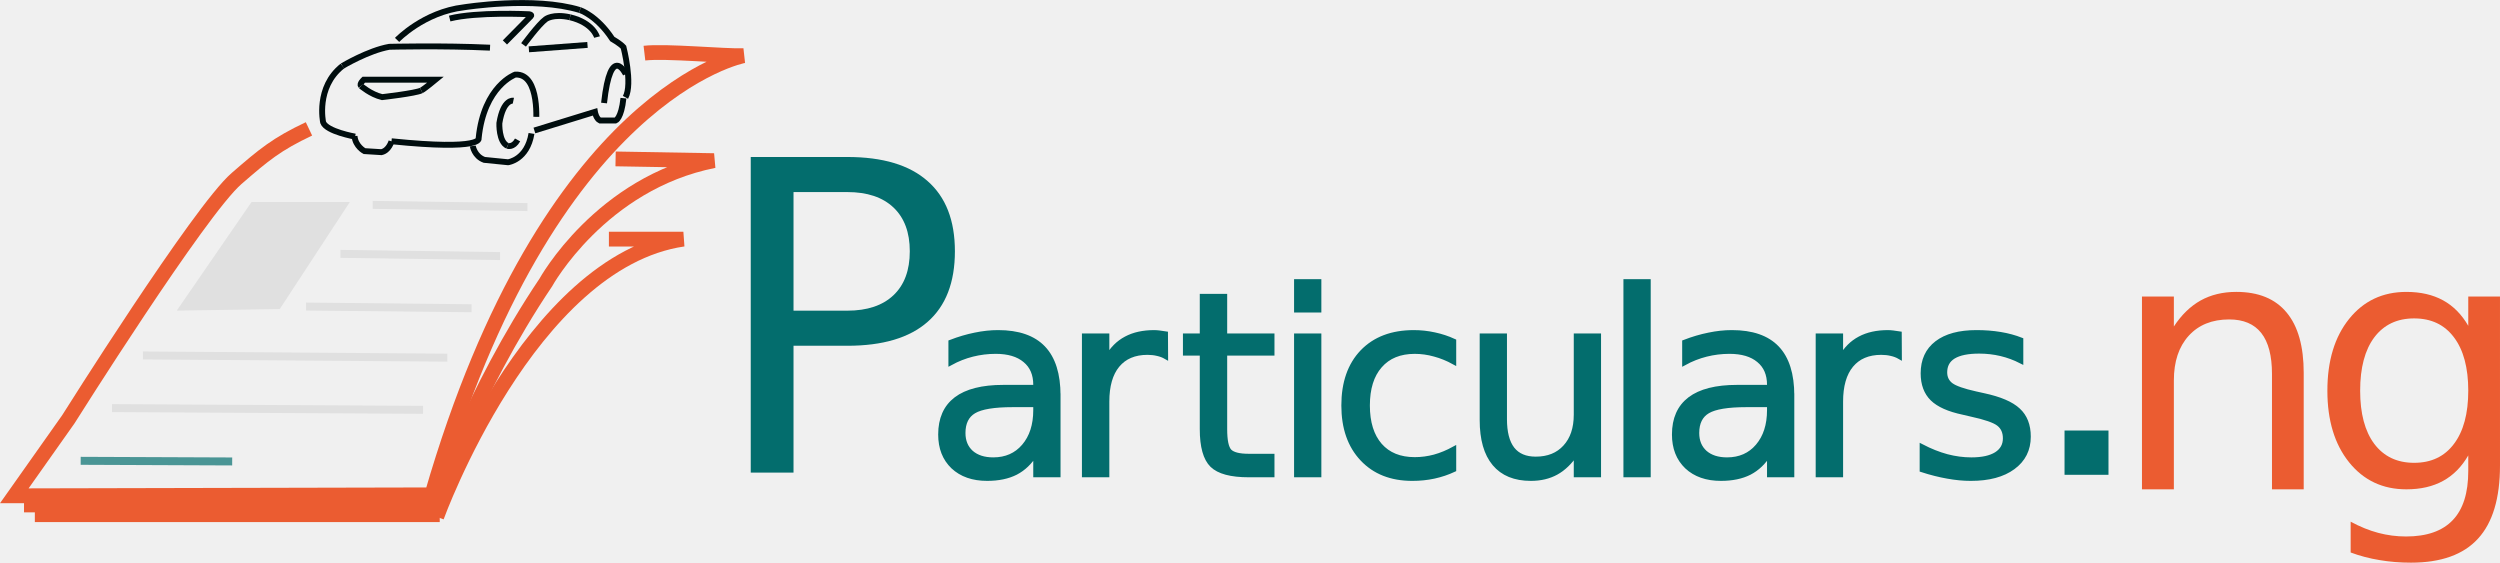
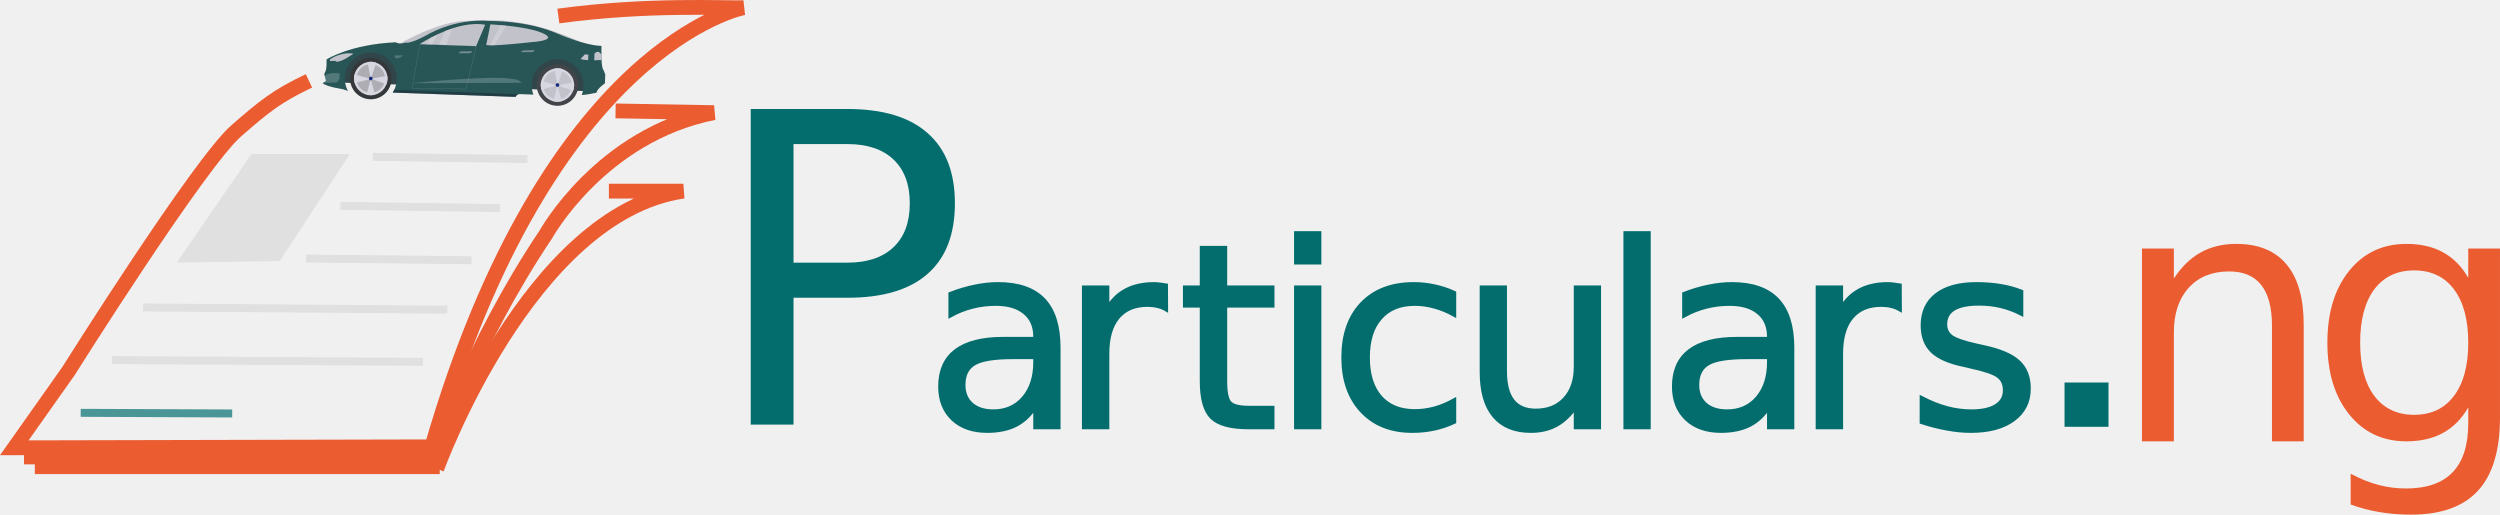
- <svg xmlns="http://www.w3.org/2000/svg" xmlns:xlink="http://www.w3.org/1999/xlink" width="422.897mm" height="95.176mm" viewBox="0 0 422.897 95.176" version="1.1" id="svg4547">
+ <svg xmlns="http://www.w3.org/2000/svg" xmlns:xlink="http://www.w3.org/1999/xlink" width="422.897mm" height="87.056mm" viewBox="0 0 422.897 87.056" version="1.1" id="svg4547">
  <defs id="defs4541">
    <linearGradient id="7db19e5e-7cc3-41df-8a16-c81cf46c1195" x1="758.38" y1="801.59" x2="758.38" y2="131.56" gradientTransform="rotate(4.65,1291.924,-1733.373)" gradientUnits="userSpaceOnUse">
      <stop offset="0" stop-color="gray" stop-opacity="0.25" id="stop1463" />
      <stop offset="0.54" stop-color="gray" stop-opacity="0.12" id="stop1465" />
      <stop offset="1" stop-color="gray" stop-opacity="0.1" id="stop1467" />
    </linearGradient>
    <linearGradient gradientUnits="userSpaceOnUse" y2="130.21" x2="378.37" y1="732.81" x1="378.37" id="a91ba363-77be-43f7-9cf6-91c4a3880d9c">
      <stop id="stop4162" stop-opacity="0.25" stop-color="gray" offset="0" />
      <stop id="stop4164" stop-opacity="0.12" stop-color="gray" offset="0.54" />
      <stop id="stop4166" stop-opacity="0.1" stop-color="gray" offset="1" />
    </linearGradient>
    <linearGradient xlink:href="#a91ba363-77be-43f7-9cf6-91c4a3880d9c" y2="248.16" x2="274.44" y1="409.32" x1="274.44" id="d1e6aa0e-d79d-4f6f-afbb-c37e9ed80ff9" />
    <linearGradient xlink:href="#a91ba363-77be-43f7-9cf6-91c4a3880d9c" y2="261.01" x2="274.44" y1="361.44" x1="274.44" id="a279b039-1afd-4281-8292-ccd5c8c9b734" />
    <clipPath transform="translate(-179 -60.54)" id="42e7b1d1-2be2-47b0-aacb-a853df270819">
      <rect height="96.93" width="143.79" y="322.72" x="381.54" data-name="&lt;Rectangle&gt;" id="cf34cfb5-9399-4bae-9cea-d47bbef6cb3a" style="fill:#ffffff" />
    </clipPath>
    <linearGradient xlink:href="#a91ba363-77be-43f7-9cf6-91c4a3880d9c" y2="454.87" x2="274.44" y1="616.03" x1="274.44" id="972637f2-71db-4198-9c75-a0854a7fe249" />
    <linearGradient xlink:href="#a91ba363-77be-43f7-9cf6-91c4a3880d9c" y2="467.72" x2="274.44" y1="568.15" x1="274.44" id="6c85befd-f960-412c-83e0-663d4b13bf85" />
    <clipPath transform="translate(-179 -60.54)" id="f66b8fac-771d-49bf-85c7-4ce29a79f723">
      <rect height="96.93" width="143.79" y="529.42" x="381.54" data-name="&lt;Rectangle&gt;" id="7439734d-5f7c-428f-88ce-e68b86a45c07" style="fill:#ffffff" />
    </clipPath>
    <linearGradient xlink:href="#a91ba363-77be-43f7-9cf6-91c4a3880d9c" gradientTransform="rotate(90,662.7,498.69)" y2="409.67" x2="688.18" y1="568.49" x1="688.18" id="013b841e-9a42-49b8-8a36-6db9ed002b72" />
    <linearGradient gradientUnits="userSpaceOnUse" y2="362.71" x2="810.6" y1="767.54" x1="810.6" id="f8cab3c1-d868-48bc-b87d-cd2075ddc26a" gradientTransform="matrix(0.2645833,0,0,0.2645833,-323.8816,-16.17965)">
      <stop id="stop4179" stop-opacity="0.25" stop-color="#b3b3b3" offset="0" />
      <stop id="stop4181" stop-opacity="0.1" stop-color="#b3b3b3" offset="0.54" />
      <stop id="stop4183" stop-opacity="0.05" stop-color="#b3b3b3" offset="1" />
    </linearGradient>
    <linearGradient gradientUnits="userSpaceOnUse" y2="487.6" x2="685.49" y1="507.08" x1="685.49" id="043d467e-585e-47c7-bb2c-06dd6f5be04b">
      <stop id="stop4186" stop-opacity="0.12" offset="0" />
      <stop id="stop4188" stop-opacity="0.09" offset="0.55" />
      <stop id="stop4190" stop-opacity="0.02" offset="1" />
    </linearGradient>
    <linearGradient xlink:href="#043d467e-585e-47c7-bb2c-06dd6f5be04b" y2="425.15" x2="774.99" y1="484.73" x1="774.99" id="be08032f-102d-431e-9b5f-1e4ebfc8159b" gradientTransform="matrix(0.2645833,0,0,0.2645833,-323.8816,-16.17965)" />
  </defs>
-   <g id="layer1" transform="translate(-66.73633,-133.7263)">
-     <g id="g12500" transform="translate(13.79378,8.576001)">
+   <g id="layer1" transform="translate(-609.8028,-149.2754)">
+     <g id="g12500" transform="translate(99.48586,20.06509)">
      <g transform="matrix(1.091498,0,0,1.091498,-11.12113,-14.39374)" id="g10814">
        <path id="path821-7" style="font-size:95.316px;font-family:'Caviar Dreams';text-anchor:end;fill:#036d6d;stroke-width:1.137" d="m 181.672,157.614 v 18.379 h 8.337 q 4.628,0 7.155,-2.392 2.527,-2.392 2.527,-6.814 0,-4.39 -2.527,-6.782 -2.527,-2.392 -7.155,-2.392 z m -6.63,-5.438 h 14.967 q 8.238,0 12.44,3.735 4.234,3.702 4.234,10.877 0,7.24 -4.234,10.942 -4.201,3.702 -12.44,3.702 h -8.337 v 19.657 h -6.63 z" />
        <path id="path823-2" style="font-size:95.316px;font-family:'Caviar Dreams';text-anchor:end;fill:#036d6d;stroke:#036d6d;stroke-width:0.67;stroke-opacity:1" d="m 215.623,190.612 q -4.312,0 -5.975,0.984 -1.663,0.984 -1.663,3.358 0,1.891 1.238,3.011 1.257,1.1 3.403,1.1 2.958,0 4.737,-2.084 1.798,-2.104 1.798,-5.578 v -0.791 z m 7.096,-1.467 v 12.333 h -3.558 v -3.281 q -1.218,1.969 -3.036,2.914 -1.818,0.926 -4.447,0.926 -3.326,0 -5.298,-1.853 -1.953,-1.872 -1.953,-4.999 0,-3.648 2.436,-5.501 2.456,-1.853 7.309,-1.853 h 4.989 v -0.347 q 0,-2.451 -1.624,-3.783 -1.605,-1.351 -4.525,-1.351 -1.856,0 -3.616,0.444 -1.76,0.444 -3.384,1.332 v -3.281 q 1.953,-0.753 3.79,-1.119 1.837,-0.386 3.577,-0.386 4.699,0 7.019,2.432 2.32,2.432 2.32,7.373 z" />
        <path id="path825-7" style="font-size:95.316px;font-family:'Caviar Dreams';text-anchor:end;fill:#036d6d;stroke:#036d6d;stroke-width:0.67;stroke-opacity:1" d="m 239.389,183.182 q -0.599,-0.347 -1.315,-0.502 -0.696,-0.174 -1.547,-0.174 -3.016,0 -4.641,1.969 -1.605,1.949 -1.605,5.616 v 11.387 h -3.577 v -21.616 h 3.577 v 3.358 q 1.121,-1.969 2.92,-2.914 1.798,-0.965 4.37,-0.965 0.367,0 0.812,0.058 0.445,0.039 0.986,0.135 z" />
        <path id="path827-3" style="font-size:95.316px;font-family:'Caviar Dreams';text-anchor:end;fill:#036d6d;stroke:#036d6d;stroke-width:0.67;stroke-opacity:1" d="m 248.546,173.725 v 6.138 h 7.328 v 2.76 h -7.328 v 11.735 q 0,2.644 0.715,3.397 0.735,0.753 2.958,0.753 h 3.655 v 2.972 h -3.655 q -4.119,0 -5.685,-1.525 -1.566,-1.544 -1.566,-5.597 v -11.735 h -2.61 v -2.76 h 2.61 v -6.138 z" />
        <path id="path829-7" style="font-size:95.316px;font-family:'Caviar Dreams';text-anchor:end;fill:#036d6d;stroke:#036d6d;stroke-width:0.67;stroke-opacity:1" d="m 259.582,179.862 h 3.558 v 21.616 h -3.558 z m 0,-8.415 h 3.558 v 4.497 h -3.558 z" />
        <path id="path831-7" style="font-size:95.316px;font-family:'Caviar Dreams';text-anchor:end;fill:#036d6d;stroke:#036d6d;stroke-width:0.67;stroke-opacity:1" d="m 284.04,180.692 v 3.32 q -1.508,-0.83 -3.036,-1.235 -1.508,-0.425 -3.055,-0.425 -3.461,0 -5.375,2.2 -1.914,2.181 -1.914,6.138 0,3.957 1.914,6.157 1.914,2.181 5.375,2.181 1.547,0 3.055,-0.405 1.528,-0.425 3.036,-1.255 v 3.281 q -1.489,0.695 -3.094,1.042 -1.586,0.347 -3.384,0.347 -4.892,0 -7.773,-3.069 -2.881,-3.069 -2.881,-8.28 0,-5.288 2.9,-8.318 2.92,-3.03 7.986,-3.03 1.644,0 3.21,0.347 1.566,0.328 3.036,1.004 z" />
        <path id="path833-4" style="font-size:95.316px;font-family:'Caviar Dreams';text-anchor:end;fill:#036d6d;stroke:#036d6d;stroke-width:0.67;stroke-opacity:1" d="m 288.348,192.948 v -13.086 h 3.558 v 12.951 q 0,3.069 1.199,4.613 1.199,1.525 3.597,1.525 2.881,0 4.544,-1.834 1.682,-1.834 1.682,-4.999 v -12.256 h 3.558 v 21.616 h -3.558 v -3.32 q -1.296,1.969 -3.016,2.934 -1.702,0.946 -3.964,0.946 -3.732,0 -5.666,-2.316 -1.934,-2.316 -1.934,-6.774 z m 8.953,-13.607 z" />
        <path id="path835-2" style="font-size:95.316px;font-family:'Caviar Dreams';text-anchor:end;fill:#036d6d;stroke:#036d6d;stroke-width:0.67;stroke-opacity:1" d="m 310.625,171.447 h 3.558 v 30.031 h -3.558 z" />
        <path id="path837-9" style="font-size:95.316px;font-family:'Caviar Dreams';text-anchor:end;fill:#036d6d;stroke:#036d6d;stroke-width:0.67;stroke-opacity:1" d="m 329.341,190.612 q -4.312,0 -5.975,0.984 -1.663,0.984 -1.663,3.358 0,1.891 1.238,3.011 1.257,1.1 3.403,1.1 2.958,0 4.737,-2.084 1.798,-2.104 1.798,-5.578 v -0.791 z m 7.096,-1.467 v 12.333 h -3.558 v -3.281 q -1.218,1.969 -3.036,2.914 -1.818,0.926 -4.447,0.926 -3.326,0 -5.298,-1.853 -1.953,-1.872 -1.953,-4.999 0,-3.648 2.436,-5.501 2.456,-1.853 7.309,-1.853 h 4.989 v -0.347 q 0,-2.451 -1.624,-3.783 -1.605,-1.351 -4.525,-1.351 -1.856,0 -3.616,0.444 -1.76,0.444 -3.384,1.332 v -3.281 q 1.953,-0.753 3.79,-1.119 1.837,-0.386 3.577,-0.386 4.699,0 7.019,2.432 2.32,2.432 2.32,7.373 z" />
        <path id="path839-4" style="font-size:95.316px;font-family:'Caviar Dreams';text-anchor:end;fill:#036d6d;stroke:#036d6d;stroke-width:0.67;stroke-opacity:1" d="m 353.106,183.182 q -0.599,-0.347 -1.315,-0.502 -0.696,-0.174 -1.547,-0.174 -3.016,0 -4.641,1.969 -1.605,1.949 -1.605,5.616 v 11.387 h -3.577 v -21.616 h 3.577 v 3.358 q 1.121,-1.969 2.92,-2.914 1.798,-0.965 4.37,-0.965 0.367,0 0.812,0.058 0.445,0.039 0.986,0.135 z" />
        <path id="path841-7" style="font-size:95.316px;font-family:'Caviar Dreams';text-anchor:end;fill:#036d6d;stroke:#036d6d;stroke-width:0.67;stroke-opacity:1" d="m 371.928,180.499 v 3.358 q -1.508,-0.772 -3.132,-1.158 -1.624,-0.386 -3.365,-0.386 -2.649,0 -3.983,0.811 -1.315,0.811 -1.315,2.432 0,1.235 0.947,1.949 0.947,0.695 3.809,1.332 l 1.218,0.27 q 3.79,0.811 5.375,2.297 1.605,1.467 1.605,4.111 0,3.011 -2.398,4.767 -2.378,1.756 -6.555,1.756 -1.74,0 -3.635,-0.347 -1.876,-0.328 -3.964,-1.004 v -3.667 q 1.972,1.023 3.887,1.544 1.914,0.502 3.79,0.502 2.514,0 3.867,-0.849 1.354,-0.868 1.354,-2.432 0,-1.448 -0.986,-2.22 -0.967,-0.772 -4.273,-1.486 l -1.238,-0.29 q -3.307,-0.695 -4.776,-2.123 -1.47,-1.448 -1.47,-3.957 0,-3.049 2.166,-4.709 2.166,-1.66 6.149,-1.66 1.972,0 3.713,0.289 1.74,0.29 3.21,0.869 z" />
        <path id="path843-5" style="font-size:95.316px;font-family:'Caviar Dreams';text-anchor:end;fill:#036d6d;stroke-width:1.024" d="m 378.652,194.568 h 6.811 v 6.862 h -6.811 z" />
        <path id="path845-5" style="font-size:95.316px;font-family:'Caviar Dreams';text-anchor:end;fill:#eb5c31;stroke-width:0.926" d="m 415.719,185.648 v 18.032 h -4.917 V 185.808 q 0,-4.241 -1.657,-6.349 -1.657,-2.107 -4.971,-2.107 -3.982,0 -6.28,2.534 -2.298,2.534 -2.298,6.909 v 16.885 h -4.944 v -29.876 h 4.944 v 4.641 q 1.764,-2.694 4.142,-4.028 2.405,-1.334 5.532,-1.334 5.158,0 7.804,3.201 2.646,3.174 2.646,9.363 z" />
        <path id="path847-1" style="font-size:95.316px;font-family:'Caviar Dreams';text-anchor:end;fill:#eb5c31;stroke-width:0.926" d="m 441.222,188.396 q 0,-5.335 -2.218,-8.269 -2.191,-2.934 -6.173,-2.934 -3.955,0 -6.173,2.934 -2.191,2.934 -2.191,8.269 0,5.308 2.191,8.243 2.218,2.934 6.173,2.934 3.982,0 6.173,-2.934 2.218,-2.934 2.218,-8.243 z m 4.917,11.577 q 0,7.629 -3.394,11.337 -3.394,3.735 -10.396,3.735 -2.592,0 -4.891,-0.4 -2.298,-0.373 -4.463,-1.174 v -4.775 q 2.165,1.174 4.276,1.734 2.111,0.56 4.303,0.56 4.837,0 7.242,-2.534 2.405,-2.507 2.405,-7.602 v -2.427 q -1.523,2.641 -3.902,3.948 -2.379,1.307 -5.692,1.307 -5.505,0 -8.873,-4.188 -3.367,-4.188 -3.367,-11.097 0,-6.936 3.367,-11.124 3.367,-4.188 8.873,-4.188 3.314,0 5.692,1.307 2.379,1.307 3.902,3.948 v -4.535 h 4.917 z" />
      </g>
      <path id="path5094" d="m 161.954,134.139 c 3.598,-0.421 13.658,0.549 16.796,0.43 0,0 -33.06,6.097 -52.759,74.285 l -70.63,0.165 9.137,-12.934 c 0,0 22.213,-35.334 28.462,-40.737 4.658,-4.037 6.745,-5.791 12.246,-8.398" style="fill:none;fill-opacity:1;stroke:#eb5c31;stroke-width:2.5;stroke-linecap:butt;stroke-linejoin:miter;stroke-miterlimit:4;stroke-dasharray:none;stroke-opacity:1" />
      <g style="stroke:#eb5c31;stroke-width:2.29;stroke-miterlimit:4;stroke-dasharray:none;stroke-opacity:1" transform="matrix(1.091498,0,0,1.091498,-10.90196,-14.22614)" id="g5130">
        <path style="fill:none;fill-opacity:1;stroke:#eb5c31;stroke-width:2.29;stroke-linecap:butt;stroke-linejoin:miter;stroke-miterlimit:4;stroke-dasharray:none;stroke-opacity:1" d="m 125.639,206.274 c 0,0 5.974,-17.745 17.438,-34.795 0,0 8.492,-15.414 26.065,-18.892 l -15.247,-0.267" id="path5096" />
        <path style="fill:none;fill-opacity:1;stroke:#eb5c31;stroke-width:2.29;stroke-linecap:butt;stroke-linejoin:miter;stroke-miterlimit:4;stroke-dasharray:none;stroke-opacity:1" d="M 126.105,205.952 H 62.214" id="path5110" />
      </g>
      <g style="stroke:#eb5c31;stroke-width:2.29;stroke-miterlimit:4;stroke-dasharray:none;stroke-opacity:1" transform="matrix(1.091498,0,0,1.091498,-10.90363,-14.52009)" id="g5126">
        <path style="fill:none;fill-opacity:1;stroke:#eb5c31;stroke-width:2.29;stroke-linecap:butt;stroke-linejoin:miter;stroke-miterlimit:4;stroke-dasharray:none;stroke-opacity:1" d="m 126.168,208.065 c 0,0 14.314,-39.569 38.235,-43.043 h -11.543" id="path5100" />
        <path style="fill:none;fill-opacity:1;stroke:#eb5c31;stroke-width:2.29;stroke-linecap:butt;stroke-linejoin:miter;stroke-miterlimit:4;stroke-dasharray:none;stroke-opacity:1" d="M 126.642,207.729 H 63.894" id="path5112" />
      </g>
      <rect id="rect4264" transform="matrix(0.9999738,0.0072431,-0.00242241,0.9999971,0,0)" height="1.349" width="51.492" y="184.041" x="77.571" style="fill:#e0e0e0;stroke-width:0.22" />
      <rect id="rect4266" transform="matrix(0.999985,0.00547696,-0.0032036,0.9999949,0,0)" height="1.349" width="52.62" y="193.116" x="72.51" style="fill:#e0e0e0;stroke-width:0.253" />
      <rect id="rect4268" transform="rotate(0.2400009)" height="1.349" width="25.63" y="202.146" x="67.44" style="opacity:0.7;fill:#036d6d;fill-opacity:1;stroke-width:0.289" />
      <rect id="rect4264-4" transform="matrix(0.9999046,0.01381415,-0.00127005,0.9999992,0,0)" height="1.349" width="26.998" y="165.891" x="110.754" style="fill:#e0e0e0;stroke-width:0.159" />
      <rect id="rect4266-4" transform="matrix(0.999947,0.01029506,-0.00170425,0.9999986,0,0)" height="1.349" width="27.994" y="175.25" x="105.021" style="fill:#e0e0e0;stroke-width:0.184" />
      <rect id="rect4264-4-0" transform="matrix(0.9998985,0.01424533,-0.0012316,0.9999992,0,0)" height="1.349" width="26.181" y="157.479" x="116.196" style="fill:#e0e0e0;stroke-width:0.157" />
      <path id="path6710" d="m 82.84,177.693 12.654,-18.376 H 112.123 l -11.856,18.114 z" style="fill:#e0e0e0;fill-opacity:1;stroke:none;stroke-width:0.289;stroke-linecap:butt;stroke-linejoin:miter;stroke-miterlimit:4;stroke-dasharray:none;stroke-opacity:1" />
      <g transform="matrix(1.091271,0,0,1.091271,100.9455,-2.039636)" style="stroke:#000d0e;stroke-width:0.916;stroke-miterlimit:4;stroke-dasharray:none;stroke-opacity:1" id="g10498">
        <path style="fill:none;stroke:#000d0e;stroke-width:0.916;stroke-linecap:butt;stroke-linejoin:miter;stroke-miterlimit:4;stroke-dasharray:none;stroke-opacity:1" d="m 45.909,118.114 c 0,0 2.629,0.837 5.015,4.482 0,0 1.245,0.709 1.738,1.274 0,0 1.462,5.661 0.304,7.775" id="path5765" />
        <path style="fill:none;stroke:#000d0e;stroke-width:0.916;stroke-linecap:butt;stroke-linejoin:miter;stroke-miterlimit:4;stroke-dasharray:none;stroke-opacity:1" d="m 53.013,128.05 c 0,0 -0.582,-1.246 -1.294,-1.31 -0.356,-0.032 -0.745,0.232 -1.109,1.094 -0.182,0.431 -0.358,1.013 -0.522,1.781 -0.082,0.384 -0.16,0.816 -0.234,1.299 -0.074,0.483 -0.144,1.018 -0.209,1.609 m -10.495,2.142 c 0.009,-0.747 -0.021,-1.741 -0.175,-2.728 -0.308,-1.975 -1.111,-3.925 -3.095,-3.824 0,0 -4.862,1.721 -5.675,9.881 0,0 0.835,1.921 -13.507,0.456" id="path5767" />
        <path style="fill:none;stroke:#000d0e;stroke-width:0.916;stroke-linecap:butt;stroke-linejoin:miter;stroke-miterlimit:4;stroke-dasharray:none;stroke-opacity:1" d="m 11.064,137.73 c 0,0 -4.44,-0.784 -4.962,-2.21 0,0 -1.185,-5.436 2.991,-8.738" id="path5769" />
        <path style="fill:none;stroke:#000d0e;stroke-width:0.916;stroke-linecap:butt;stroke-linejoin:miter;stroke-miterlimit:4;stroke-dasharray:none;stroke-opacity:1" d="m 34.278,123.131 3.945,-3.993 c 0,0 0.415,-0.292 -0.201,-0.378 0,0 -8.086,-0.4 -12.304,0.665" id="path5783" />
        <path style="fill:none;stroke:#000d0e;stroke-width:0.916;stroke-linecap:butt;stroke-linejoin:miter;stroke-miterlimit:4;stroke-dasharray:none;stroke-opacity:1" d="m 37.168,123.509 c 0,0 2.346,-3.2 3.432,-3.982 0,0 1.122,-0.883 3.769,-0.298" id="path5785" />
        <path style="fill:none;stroke:#000d0e;stroke-width:0.916;stroke-linecap:butt;stroke-linejoin:miter;stroke-miterlimit:4;stroke-dasharray:none;stroke-opacity:1" d="m 48.554,122.298 c 0,0 -0.562,-2.194 -4.185,-3.069" id="path5791" />
        <path style="fill:none;stroke:#000d0e;stroke-width:0.916;stroke-linecap:butt;stroke-linejoin:miter;stroke-miterlimit:4;stroke-dasharray:none;stroke-opacity:1" d="m 29.299,139.18 c 0,0 0.229,1.582 1.785,2.155 l 3.686,0.369 c 0,0 2.966,-0.375 3.631,-4.467" id="path5797" />
        <path style="fill:none;stroke:#000d0e;stroke-width:0.916;stroke-linecap:butt;stroke-linejoin:miter;stroke-miterlimit:4;stroke-dasharray:none;stroke-opacity:1" d="m 35.589,132.161 c 0,0 -1.556,-0.328 -2.171,3.481 0,0 -0.123,2.908 1.27,3.522" id="path5801" />
        <path style="fill:none;stroke:#000d0e;stroke-width:0.916;stroke-linecap:butt;stroke-linejoin:miter;stroke-miterlimit:4;stroke-dasharray:none;stroke-opacity:1" d="m 34.688,139.164 c 0,0 0.881,0.307 1.556,-0.921" id="path5803" />
        <path style="fill:none;stroke:#000d0e;stroke-width:0.916;stroke-linecap:butt;stroke-linejoin:miter;stroke-miterlimit:4;stroke-dasharray:none;stroke-opacity:1" d="m 38.849,136.779 9.38,-2.889 c 0,0 0.179,1.056 0.793,1.343 h 2.416 c 0,0 0.89,-0.312 1.213,-3.463" id="path5805" />
        <path style="fill:none;stroke:#000d0e;stroke-width:0.916;stroke-linecap:butt;stroke-linejoin:miter;stroke-miterlimit:4;stroke-dasharray:none;stroke-opacity:1" d="m 37.994,124.196 9.085,-0.681" id="path5819" />
        <path style="fill:none;stroke:#000d0e;stroke-width:0.916;stroke-linecap:butt;stroke-linejoin:miter;stroke-miterlimit:4;stroke-dasharray:none;stroke-opacity:1" d="m 16.699,138.45 c 0,0 -0.391,1.428 -1.559,1.69 l -2.629,-0.163 c 0,0 -1.406,-0.729 -1.546,-2.329" id="path5797-7" />
        <path style="fill:none;stroke:#000d0e;stroke-width:0.916;stroke-linecap:butt;stroke-linejoin:miter;stroke-miterlimit:4;stroke-dasharray:none;stroke-opacity:1" d="m 9.093,126.781 c 0,0 4.012,-2.401 7.268,-2.974 0,0 8.196,-0.211 15.609,0.136" id="path10449" />
        <path style="fill:none;stroke:#000d0e;stroke-width:0.916;stroke-linecap:butt;stroke-linejoin:miter;stroke-miterlimit:4;stroke-dasharray:none;stroke-opacity:1" d="m 17.566,122.74 c 0,0 4.126,-4.319 10.347,-5.053 0,0 10.881,-1.753 17.996,0.427" id="path10451" />
        <path style="fill:none;stroke:#000d0e;stroke-width:0.916;stroke-linecap:butt;stroke-linejoin:miter;stroke-miterlimit:4;stroke-dasharray:none;stroke-opacity:1" d="m 21.318,130.575 c 0.449,-0.217 2.2,-1.666 2.2,-1.666 l -11.13,-1e-5 c 0,0 -0.695,0.642 -0.429,0.959" id="path10474" />
        <path style="fill:none;stroke:#000d0e;stroke-width:0.916;stroke-linecap:butt;stroke-linejoin:miter;stroke-miterlimit:4;stroke-dasharray:none;stroke-opacity:1" d="m 11.96,129.868 c 0,0 1.492,1.312 3.285,1.741 0,0 5.193,-0.594 6.073,-1.035" id="path10476" />
      </g>
    </g>
+     <g id="g1034">
+       <g transform="translate(556.1317,-263.9551)" id="g2479">
+         <g id="g2405" transform="translate(-13.06526,130.0006)">
+           <g transform="matrix(0.02988535,0.00104362,-0.00104362,0.02988535,213.0383,186.3211)" id="g3672-4">
+             <g id="g3633-5">
+               <g transform="translate(-3121.768,2945.215)" id="g2073">
+                 <path transform="translate(6.8364893e-6,-1.3957833e-5)" id="path2005-1" d="m 602.097,639.15 c 0,0 233.913,-149.445 395.628,-149.445 0,0 194.692,-30.324 406.461,20.928 211.769,51.251 289.993,117.705 348.705,98.194 l -246.661,7.222 z" style="fill:#c2c2cb;fill-opacity:1;stroke-width:1.995" />
+                 <polygon style="fill:#31464b;fill-opacity:1" points="293.86,454.5 867.68,469.58 867.68,565.6 152.6,565.6 172.26,486.83 " id="polygon2009-1" transform="matrix(1.994996,0,0,1.994996,-24.3862,-264.4939)" />
+                 <path style="fill:#285657;fill-opacity:1;stroke-width:1.995" d="m 1781.724,765.682 v 50.154 c 0,0 -42.354,30.723 -46.204,54.783 0,0 -60.648,15.401 -77.964,15.401 -1.576,0 -3.292,0 -5.087,0.18 a 143.999,143.999 0 0 0 6.324,-22.324 147.031,147.031 0 1 0 -288.397,0 146.772,146.772 0 0 0 9.357,29.925 h -82.234 c 0,0 -0.758,0.259 -1.995,0.798 -4.409,1.995 -14.803,7.262 -16.299,15.541 H 597.713 l -13.965,-0.12 a 144.158,144.158 0 0 0 7.98,-15.441 142.463,142.463 0 0 0 9.696,-30.663 147.151,147.151 0 1 0 -291.409,-28.927 148.428,148.428 0 0 0 2.833,28.868 146.692,146.692 0 0 0 17.436,45.685 c -9.736,-2.374 -30.982,-9.117 -30.982,-9.117 0,0 -90.473,-9.616 -113.575,-29.925 l 3.491,-2.414 14.803,-10.115 -6.743,-25.935 a 15.96,15.96 0 0 1 -1.995,-3.551 c -1.796,-4.329 -3.372,-12.369 2.973,-22.464 9.616,-15.401 4.808,-70.264 4.808,-70.264 0,0 130.912,-90.473 388.885,-110.702 0,0 6.165,4.788 18.893,5.785 8.618,0.698 20.249,-0.359 35.032,-5.785 0,0 21.167,9.616 111.72,-42.354 0,0 154.034,-105.894 356.187,-96.239 0,0 207.919,-12.529 385.034,55.86 76.329,29.446 134.403,45.147 175.799,53.446 38.224,7.681 62.224,9.097 73.216,9.217 h 0.239 c 3.591,0 5.726,0 6.484,0 h 0.319 c 0,0 0,22.923 1.217,49.995 v 0.14 c 0.439,9.416 1.037,19.332 1.875,28.967 v 0.599 c 2.314,26.833 6.304,51.212 13.227,56.039 z" id="path2011-4" />
+                 <path style="fill:#c2c2cb;fill-opacity:1;stroke-width:1.995" d="m 223.871,733.563 c 0,0 57.995,-45.247 130.193,-35.611 0,0 -65.695,51.99 -95.301,48.618 l -5.047,-4.329 -29.925,1.676 c 0,0 -4.469,-6.982 0.08,-10.354 z" id="path2013-0" />
+                 <path style="opacity:0.2;fill:#ffffff;stroke-width:1.995" d="m 280.17,811.847 v 26.713 c 0,0 -1.995,25.516 -25.037,26.474 l -65.835,3.252 14.783,-10.115 -6.743,-25.935 a 15.421,15.421 0 0 1 -1.995,-3.531 c 5.985,-5.506 20.09,-14.803 48.778,-16.798 z" id="path2015-75" />
+                 <path style="opacity:0.2;fill:#ffffff;stroke-width:1.995" d="m 586.522,699.887 50.533,-1.995 c 0,0 -20.449,16.12 -34.892,17.576 -14.444,1.456 -15.641,-15.581 -15.641,-15.581 z" id="path2017-6" />
+                 <path style="opacity:0.2;fill:#ffffff;stroke-width:1.995" d="m 692.895,853.183 c 0,0 456.994,-63.541 567.457,-43.331 0,0 32.479,2.175 44.768,15.162 12.289,12.987 0,4.569 0,4.569 z" id="path2019-38" />
+                 <path style="opacity:0.5;fill:#c2c2cb;fill-opacity:1;stroke-width:1.995" d="m 948.713,674.85 c 0,0 5.785,-10.833 15.162,-11.072 l 60.887,-3.132 c 0,0 -0.958,8.419 -11.79,11.551 z" id="path2021-8" />
+                 <path style="opacity:0.5;fill:#c2c2cb;fill-opacity:1;stroke-width:1.995" d="m 1301.03,656.556 c 0,0 5.785,-10.833 15.162,-11.072 l 60.887,-3.212 c 0,0 -0.958,8.419 -11.79,11.551 z" id="path2023-0" />
+                 <path style="fill:#c2c2cb;fill-opacity:1;stroke-width:1.995" d="m 1093.131,508.128 -46.723,122.533 -168.457,0.18 H 834.579 796.854 764.236 727.288 c 0,0 22.504,-16.519 58.753,-37.566 11.97,-6.982 25.556,-14.444 40.299,-21.945 13.566,-6.943 28.169,-13.965 43.511,-20.628 11.97,-5.267 24.578,-10.334 37.466,-15.062 58.433,-21.366 124.109,-35.71 185.814,-27.511 z" id="path2025-3" />
+                 <path style="fill:#c2c2cb;fill-opacity:1;stroke-width:1.995" d="m 1357.827,597.604 c 0,0 -70.383,10.434 -137.555,18.154 -25.676,2.953 -50.872,5.506 -71.501,6.923 l -2.873,0.2 c -7.98,0.519 -15.381,0.858 -21.666,0.978 -9.975,0.18 -17.436,-0.259 -21.167,-1.456 l 19.411,-117.206 c 0,0 23.94,0.259 59.351,1.995 l 7.74,0.419 c 7.362,0.419 15.122,0.898 23.222,1.456 11.571,0.798 23.76,1.756 36.329,2.913 60.688,5.566 129.435,15.561 172.966,33.556 92.628,38.344 -64.259,52.069 -64.259,52.069 z" id="path2027-2" />
+                 <path style="fill:#c2c2cb;fill-opacity:1;stroke-width:1.995" d="m 1682.213,656.556 v 31.282 c 0,0 -50.533,0.718 -39.7,-9.376 a 154.832,154.832 0 0 0 19.012,-21.945 z" id="path2029-4" />
+                 <path style="fill:#c2c2cb;fill-opacity:1;stroke-width:1.995" d="m 1757.924,684.646 -41.037,3.212 v -37.606 c 0,0 19.012,-26.713 38.025,2.893 l 1.097,1.736 z" id="path2031-8" />
+                 <circle style="fill:#34383b;fill-opacity:1;stroke-width:1.995" cx="457.186" cy="834.988" r="117.445" id="circle2033-8" />
+                 <path style="fill:#d7d7e2;fill-opacity:1;stroke-width:1.995" d="m 551.39,834.889 a 94.523,94.523 0 1 1 -1.995,-19.152 94.722,94.722 0 0 1 1.995,19.152 z" id="path2035-5" />
+                 <ellipse style="opacity:0.5;fill:#848484;fill-opacity:1;stroke-width:1.995" cx="457.046" cy="834.869" rx="80.977" ry="81.176" id="ellipse2037-7" />
+                 <path style="fill:#d7d7e2;fill-opacity:1;stroke-width:1.995" d="m 484.138,744.256 v 3.431 l -26.952,89.236 -21.626,-94.144 a 94.742,94.742 0 0 1 48.578,1.476 z" id="path2039-4" />
+                 <path style="fill:#d7d7e2;fill-opacity:1;stroke-width:1.995" d="m 483.939,925.561 a 94.762,94.762 0 0 1 -47.501,1.636 L 457.166,836.924 Z" id="path2041-3" />
+                 <path style="fill:#d7d7e2;fill-opacity:1;stroke-width:1.995" d="m 551.39,834.889 a 94.722,94.722 0 0 1 -4.509,29.007 h -0.379 l -89.236,-26.952 92.289,-21.187 a 95.241,95.241 0 0 1 1.835,19.132 z" id="path2043-6" />
+                 <path style="fill:#d7d7e2;fill-opacity:1;stroke-width:1.995" d="m 457.186,836.924 -89.236,26.952 h -0.698 a 95.52,95.52 0 0 1 -2.574,-48.199 z" id="path2045-7" />
+                 <circle style="fill:#182a7c;stroke-width:1.995" cx="457.046" cy="834.869" r="10.354" id="circle2047-6" />
+                 <circle style="fill:#414448;fill-opacity:1;stroke-width:1.995" cx="1513.875" cy="834.988" r="117.445" id="circle2049-3" />
+                 <path style="fill:#d7d7e2;fill-opacity:1;stroke-width:1.995" d="m 1608.099,834.889 a 94.523,94.523 0 1 1 -1.995,-19.152 94.722,94.722 0 0 1 1.995,19.152 z" id="path2051-9" />
+                 <ellipse style="opacity:0.5;fill:#adadb3;fill-opacity:1;stroke-width:1.995" cx="1513.756" cy="834.869" rx="80.977" ry="81.176" id="ellipse2053-5" />
+                 <path style="fill:#d7d7e2;fill-opacity:1;stroke-width:1.995" d="m 1540.828,744.256 v 3.431 l -26.952,89.236 -21.626,-94.144 a 94.742,94.742 0 0 1 48.578,1.476 z" id="path2055-4" />
+                 <path style="fill:#d7d7e2;fill-opacity:1;stroke-width:1.995" d="m 1540.649,925.561 a 94.762,94.762 0 0 1 -47.501,1.636 l 20.728,-90.274 z" id="path2057-8" />
+                 <path style="fill:#d7d7e2;fill-opacity:1;stroke-width:1.995" d="m 1608.099,834.889 a 94.722,94.722 0 0 1 -4.509,29.007 h -0.459 l -89.256,-26.972 92.289,-21.187 a 95.241,95.241 0 0 1 1.935,19.152 z" id="path2059-2" />
+                 <path style="fill:#d7d7e2;fill-opacity:1;stroke-width:1.995" d="m 1513.876,836.924 -89.236,26.952 h -0.698 a 95.52,95.52 0 0 1 -2.574,-48.199 z" id="path2061-7" />
+                 <circle style="fill:#182a7c;stroke-width:1.995" cx="1513.756" cy="834.869" r="10.354" id="circle2063-8" />
+                 <path style="opacity:0.2;fill:#ffffff;stroke-width:1.995" d="m 826.36,571.449 -29.506,59.471 h -32.618 l 21.805,-37.526 c 12.03,-6.982 25.576,-14.424 40.319,-21.945 z" id="path2065-1" />
+                 <path style="opacity:0.2;fill:#ffffff;stroke-width:1.995" d="m 907.317,535.759 -29.386,95.101 h -43.371 l 35.311,-80.079 c 12.05,-5.227 24.578,-10.254 37.446,-15.022 z" id="path2067-3" />
+                 <path style="opacity:0.2;fill:#ffffff;stroke-width:1.995" d="m 1212.831,509.166 -64.019,113.535 -2.873,0.2 c -7.98,0.519 -15.381,0.858 -21.666,0.978 l 57.596,-116.568 7.74,0.419 c 7.262,0.399 15.082,0.878 23.222,1.436 z" id="path2069-0" />
+                 <polygon style="opacity:0.2;fill:none;stroke:#ffffff;stroke-miterlimit:10" points="377.34,448.63 359.02,574.82 512.03,571.47 537.15,449.18 " stroke-miterlimit="10" id="polygon2071-2" transform="matrix(1.994996,0,0,1.994996,-24.3862,-264.4939)" />
+                 <path style="opacity:0.5;fill:#182132;fill-opacity:1;stroke-width:1.995" d="m 1295.543,894.519 c -4.409,1.995 -14.803,7.262 -16.299,15.541 H 597.713 l -13.965,-0.12 a 144.158,144.158 0 0 0 7.98,-15.441 z" id="path2073-3" />
+                 <path style="opacity:0.1;stroke-width:1.995" d="m 1010.039,788.585 h -0.698 c 0,0 22.942,-6.184 0.698,0 z" id="path2119-7" />
+                 <path style="opacity:0.1;stroke-width:1.995" d="m 1199.704,904.115 v 3.391 a 7.381,7.381 0 0 1 0,-3.391 z" id="path2123-5" />
+               </g>
+             </g>
+           </g>
+           <g transform="matrix(1.091498,0,0,1.091498,2.672648,135.5658)" id="g10814-6">
+             <path id="path821-7-8" style="font-size:95.316px;font-family:'Caviar Dreams';text-anchor:end;fill:#036d6d;stroke-width:1.137" d="m 181.672,157.614 v 18.379 h 8.337 q 4.628,0 7.155,-2.392 2.527,-2.392 2.527,-6.814 0,-4.39 -2.527,-6.782 -2.527,-2.392 -7.155,-2.392 z m -6.63,-5.438 h 14.967 q 8.238,0 12.44,3.735 4.234,3.702 4.234,10.877 0,7.24 -4.234,10.942 -4.201,3.702 -12.44,3.702 h -8.337 v 19.657 h -6.63 z" />
+             <path id="path823-2-2" style="font-size:95.316px;font-family:'Caviar Dreams';text-anchor:end;fill:#036d6d;stroke:#036d6d;stroke-width:0.67;stroke-opacity:1" d="m 215.623,190.612 q -4.312,0 -5.975,0.984 -1.663,0.984 -1.663,3.358 0,1.891 1.238,3.011 1.257,1.1 3.403,1.1 2.958,0 4.737,-2.084 1.798,-2.104 1.798,-5.578 v -0.791 z m 7.096,-1.467 v 12.333 h -3.558 v -3.281 q -1.218,1.969 -3.036,2.914 -1.818,0.926 -4.447,0.926 -3.326,0 -5.298,-1.853 -1.953,-1.872 -1.953,-4.999 0,-3.648 2.436,-5.501 2.456,-1.853 7.309,-1.853 h 4.989 v -0.347 q 0,-2.451 -1.624,-3.783 -1.605,-1.351 -4.525,-1.351 -1.856,0 -3.616,0.444 -1.76,0.444 -3.384,1.332 v -3.281 q 1.953,-0.753 3.79,-1.119 1.837,-0.386 3.577,-0.386 4.699,0 7.019,2.432 2.32,2.432 2.32,7.373 z" />
+             <path id="path825-7-6" style="font-size:95.316px;font-family:'Caviar Dreams';text-anchor:end;fill:#036d6d;stroke:#036d6d;stroke-width:0.67;stroke-opacity:1" d="m 239.389,183.182 q -0.599,-0.347 -1.315,-0.502 -0.696,-0.174 -1.547,-0.174 -3.016,0 -4.641,1.969 -1.605,1.949 -1.605,5.616 v 11.387 h -3.577 v -21.616 h 3.577 v 3.358 q 1.121,-1.969 2.92,-2.914 1.798,-0.965 4.37,-0.965 0.367,0 0.812,0.058 0.445,0.039 0.986,0.135 z" />
+             <path id="path827-3-6" style="font-size:95.316px;font-family:'Caviar Dreams';text-anchor:end;fill:#036d6d;stroke:#036d6d;stroke-width:0.67;stroke-opacity:1" d="m 248.546,173.725 v 6.138 h 7.328 v 2.76 h -7.328 v 11.735 q 0,2.644 0.715,3.397 0.735,0.753 2.958,0.753 h 3.655 v 2.972 h -3.655 q -4.119,0 -5.685,-1.525 -1.566,-1.544 -1.566,-5.597 v -11.735 h -2.61 v -2.76 h 2.61 v -6.138 z" />
+             <path id="path829-7-3" style="font-size:95.316px;font-family:'Caviar Dreams';text-anchor:end;fill:#036d6d;stroke:#036d6d;stroke-width:0.67;stroke-opacity:1" d="m 259.582,179.862 h 3.558 v 21.616 h -3.558 z m 0,-8.415 h 3.558 v 4.497 h -3.558 z" />
+             <path id="path831-7-2" style="font-size:95.316px;font-family:'Caviar Dreams';text-anchor:end;fill:#036d6d;stroke:#036d6d;stroke-width:0.67;stroke-opacity:1" d="m 284.04,180.692 v 3.32 q -1.508,-0.83 -3.036,-1.235 -1.508,-0.425 -3.055,-0.425 -3.461,0 -5.375,2.2 -1.914,2.181 -1.914,6.138 0,3.957 1.914,6.157 1.914,2.181 5.375,2.181 1.547,0 3.055,-0.405 1.528,-0.425 3.036,-1.255 v 3.281 q -1.489,0.695 -3.094,1.042 -1.586,0.347 -3.384,0.347 -4.892,0 -7.773,-3.069 -2.881,-3.069 -2.881,-8.28 0,-5.288 2.9,-8.318 2.92,-3.03 7.986,-3.03 1.644,0 3.21,0.347 1.566,0.328 3.036,1.004 z" />
+             <path id="path833-4-6" style="font-size:95.316px;font-family:'Caviar Dreams';text-anchor:end;fill:#036d6d;stroke:#036d6d;stroke-width:0.67;stroke-opacity:1" d="m 288.348,192.948 v -13.086 h 3.558 v 12.951 q 0,3.069 1.199,4.613 1.199,1.525 3.597,1.525 2.881,0 4.544,-1.834 1.682,-1.834 1.682,-4.999 v -12.256 h 3.558 v 21.616 h -3.558 v -3.32 q -1.296,1.969 -3.016,2.934 -1.702,0.946 -3.964,0.946 -3.732,0 -5.666,-2.316 -1.934,-2.316 -1.934,-6.774 z m 8.953,-13.607 z" />
+             <path id="path835-2-9" style="font-size:95.316px;font-family:'Caviar Dreams';text-anchor:end;fill:#036d6d;stroke:#036d6d;stroke-width:0.67;stroke-opacity:1" d="m 310.625,171.447 h 3.558 v 30.031 h -3.558 z" />
+             <path id="path837-9-3" style="font-size:95.316px;font-family:'Caviar Dreams';text-anchor:end;fill:#036d6d;stroke:#036d6d;stroke-width:0.67;stroke-opacity:1" d="m 329.341,190.612 q -4.312,0 -5.975,0.984 -1.663,0.984 -1.663,3.358 0,1.891 1.238,3.011 1.257,1.1 3.403,1.1 2.958,0 4.737,-2.084 1.798,-2.104 1.798,-5.578 v -0.791 z m 7.096,-1.467 v 12.333 h -3.558 v -3.281 q -1.218,1.969 -3.036,2.914 -1.818,0.926 -4.447,0.926 -3.326,0 -5.298,-1.853 -1.953,-1.872 -1.953,-4.999 0,-3.648 2.436,-5.501 2.456,-1.853 7.309,-1.853 h 4.989 v -0.347 q 0,-2.451 -1.624,-3.783 -1.605,-1.351 -4.525,-1.351 -1.856,0 -3.616,0.444 -1.76,0.444 -3.384,1.332 v -3.281 q 1.953,-0.753 3.79,-1.119 1.837,-0.386 3.577,-0.386 4.699,0 7.019,2.432 2.32,2.432 2.32,7.373 z" />
+             <path id="path839-4-2" style="font-size:95.316px;font-family:'Caviar Dreams';text-anchor:end;fill:#036d6d;stroke:#036d6d;stroke-width:0.67;stroke-opacity:1" d="m 353.106,183.182 q -0.599,-0.347 -1.315,-0.502 -0.696,-0.174 -1.547,-0.174 -3.016,0 -4.641,1.969 -1.605,1.949 -1.605,5.616 v 11.387 h -3.577 v -21.616 h 3.577 v 3.358 q 1.121,-1.969 2.92,-2.914 1.798,-0.965 4.37,-0.965 0.367,0 0.812,0.058 0.445,0.039 0.986,0.135 z" />
+             <path id="path841-7-2" style="font-size:95.316px;font-family:'Caviar Dreams';text-anchor:end;fill:#036d6d;stroke:#036d6d;stroke-width:0.67;stroke-opacity:1" d="m 371.928,180.499 v 3.358 q -1.508,-0.772 -3.132,-1.158 -1.624,-0.386 -3.365,-0.386 -2.649,0 -3.983,0.811 -1.315,0.811 -1.315,2.432 0,1.235 0.947,1.949 0.947,0.695 3.809,1.332 l 1.218,0.27 q 3.79,0.811 5.375,2.297 1.605,1.467 1.605,4.111 0,3.011 -2.398,4.767 -2.378,1.756 -6.555,1.756 -1.74,0 -3.635,-0.347 -1.876,-0.328 -3.964,-1.004 v -3.667 q 1.972,1.023 3.887,1.544 1.914,0.502 3.79,0.502 2.514,0 3.867,-0.849 1.354,-0.868 1.354,-2.432 0,-1.448 -0.986,-2.22 -0.967,-0.772 -4.273,-1.486 l -1.238,-0.29 q -3.307,-0.695 -4.776,-2.123 -1.47,-1.448 -1.47,-3.957 0,-3.049 2.166,-4.709 2.166,-1.66 6.149,-1.66 1.972,0 3.713,0.289 1.74,0.29 3.21,0.869 z" />
+             <path id="path843-5-2" style="font-size:95.316px;font-family:'Caviar Dreams';text-anchor:end;fill:#036d6d;stroke-width:1.024" d="m 378.652,194.568 h 6.811 v 6.862 h -6.811 z" />
+             <path id="path845-5-6" style="font-size:95.316px;font-family:'Caviar Dreams';text-anchor:end;fill:#eb5c31;stroke-width:0.926" d="m 415.719,185.648 v 18.032 h -4.917 V 185.808 q 0,-4.241 -1.657,-6.349 -1.657,-2.107 -4.971,-2.107 -3.982,0 -6.28,2.534 -2.298,2.534 -2.298,6.909 v 16.885 h -4.944 v -29.876 h 4.944 v 4.641 q 1.764,-2.694 4.142,-4.028 2.405,-1.334 5.532,-1.334 5.158,0 7.804,3.201 2.646,3.174 2.646,9.363 z" />
+             <path id="path847-1-6" style="font-size:95.316px;font-family:'Caviar Dreams';text-anchor:end;fill:#eb5c31;stroke-width:0.926" d="m 441.222,188.396 q 0,-5.335 -2.218,-8.269 -2.191,-2.934 -6.173,-2.934 -3.955,0 -6.173,2.934 -2.191,2.934 -2.191,8.269 0,5.308 2.191,8.243 2.218,2.934 6.173,2.934 3.982,0 6.173,-2.934 2.218,-2.934 2.218,-8.243 z m 4.917,11.577 q 0,7.629 -3.394,11.337 -3.394,3.735 -10.396,3.735 -2.592,0 -4.891,-0.4 -2.298,-0.373 -4.463,-1.174 v -4.775 q 2.165,1.174 4.276,1.734 2.111,0.56 4.303,0.56 4.837,0 7.242,-2.534 2.405,-2.507 2.405,-7.602 v -2.427 q -1.523,2.641 -3.902,3.948 -2.379,1.307 -5.692,1.307 -5.505,0 -8.873,-4.188 -3.367,-4.188 -3.367,-11.097 0,-6.936 3.367,-11.124 3.367,-4.188 8.873,-4.188 3.314,0 5.692,1.307 2.379,1.307 3.902,3.948 v -4.535 h 4.917 z" />
+           </g>
+           <path id="path5094-1" d="m 161.189,285.944 c 15.174,-2.074 28.217,-1.296 31.355,-1.416 0,0 -33.06,6.097 -52.759,74.285 l -70.63,0.165 9.137,-12.934 c 0,0 22.213,-35.334 28.462,-40.737 4.658,-4.037 6.745,-5.791 12.246,-8.398" style="fill:none;fill-opacity:1;stroke:#eb5c31;stroke-width:2.5;stroke-linecap:butt;stroke-linejoin:miter;stroke-miterlimit:4;stroke-dasharray:none;stroke-opacity:1" />
+           <g style="stroke:#eb5c31;stroke-width:2.29;stroke-miterlimit:4;stroke-dasharray:none;stroke-opacity:1" transform="matrix(1.091498,0,0,1.091498,2.891821,135.7334)" id="g5130-7">
+             <path style="fill:none;fill-opacity:1;stroke:#eb5c31;stroke-width:2.29;stroke-linecap:butt;stroke-linejoin:miter;stroke-miterlimit:4;stroke-dasharray:none;stroke-opacity:1" d="m 125.639,206.274 c 0,0 5.974,-17.745 17.438,-34.795 0,0 8.492,-15.414 26.065,-18.892 l -15.247,-0.267" id="path5096-0" />
+             <path style="fill:none;fill-opacity:1;stroke:#eb5c31;stroke-width:2.29;stroke-linecap:butt;stroke-linejoin:miter;stroke-miterlimit:4;stroke-dasharray:none;stroke-opacity:1" d="M 126.105,205.952 H 62.214" id="path5110-2" />
+           </g>
+           <g style="stroke:#eb5c31;stroke-width:2.29;stroke-miterlimit:4;stroke-dasharray:none;stroke-opacity:1" transform="matrix(1.091498,0,0,1.091498,2.890145,135.4395)" id="g5126-5">
+             <path style="fill:none;fill-opacity:1;stroke:#eb5c31;stroke-width:2.29;stroke-linecap:butt;stroke-linejoin:miter;stroke-miterlimit:4;stroke-dasharray:none;stroke-opacity:1" d="m 126.168,208.065 c 0,0 14.314,-39.569 38.235,-43.043 h -11.543" id="path5100-1" />
+             <path style="fill:none;fill-opacity:1;stroke:#eb5c31;stroke-width:2.29;stroke-linecap:butt;stroke-linejoin:miter;stroke-miterlimit:4;stroke-dasharray:none;stroke-opacity:1" d="M 126.642,207.729 H 63.894" id="path5112-0" />
+           </g>
+           <rect id="rect4264-7" transform="matrix(0.9999738,0.0072431,-0.00242241,0.9999971,0,0)" height="1.349" width="51.492" y="333.899" x="91.728" style="fill:#e0e0e0;stroke-width:0.22" />
+           <rect id="rect4266-7" transform="matrix(0.999985,0.00547696,-0.0032036,0.9999949,0,0)" height="1.349" width="52.62" y="342.998" x="86.784" style="fill:#e0e0e0;stroke-width:0.253" />
+           <rect id="rect4268-5" transform="rotate(0.2400009)" height="1.349" width="25.63" y="352.047" x="81.862" style="opacity:0.7;fill:#036d6d;fill-opacity:1;stroke-width:0.289" />
+           <rect id="rect4264-4-6" transform="matrix(0.9999046,0.01381415,-0.00127005,0.9999992,0,0)" height="1.349" width="26.998" y="315.658" x="124.739" style="fill:#e0e0e0;stroke-width:0.159" />
+           <rect id="rect4266-4-6" transform="matrix(0.999947,0.01029506,-0.00170425,0.9999986,0,0)" height="1.349" width="27.994" y="325.065" x="119.071" style="fill:#e0e0e0;stroke-width:0.184" />
+           <rect id="rect4264-4-0-2" transform="matrix(0.9998985,0.01424533,-0.0012316,0.9999992,0,0)" height="1.349" width="26.181" y="307.24" x="130.176" style="fill:#e0e0e0;stroke-width:0.157" />
+           <path id="path6710-6" d="m 96.634,327.653 12.654,-18.376 h 16.629 l -11.856,18.114 z" style="fill:#e0e0e0;fill-opacity:1;stroke:none;stroke-width:0.289;stroke-linecap:butt;stroke-linejoin:miter;stroke-miterlimit:4;stroke-dasharray:none;stroke-opacity:1" />
+         </g>
+       </g>
+     </g>
  </g>
</svg>
